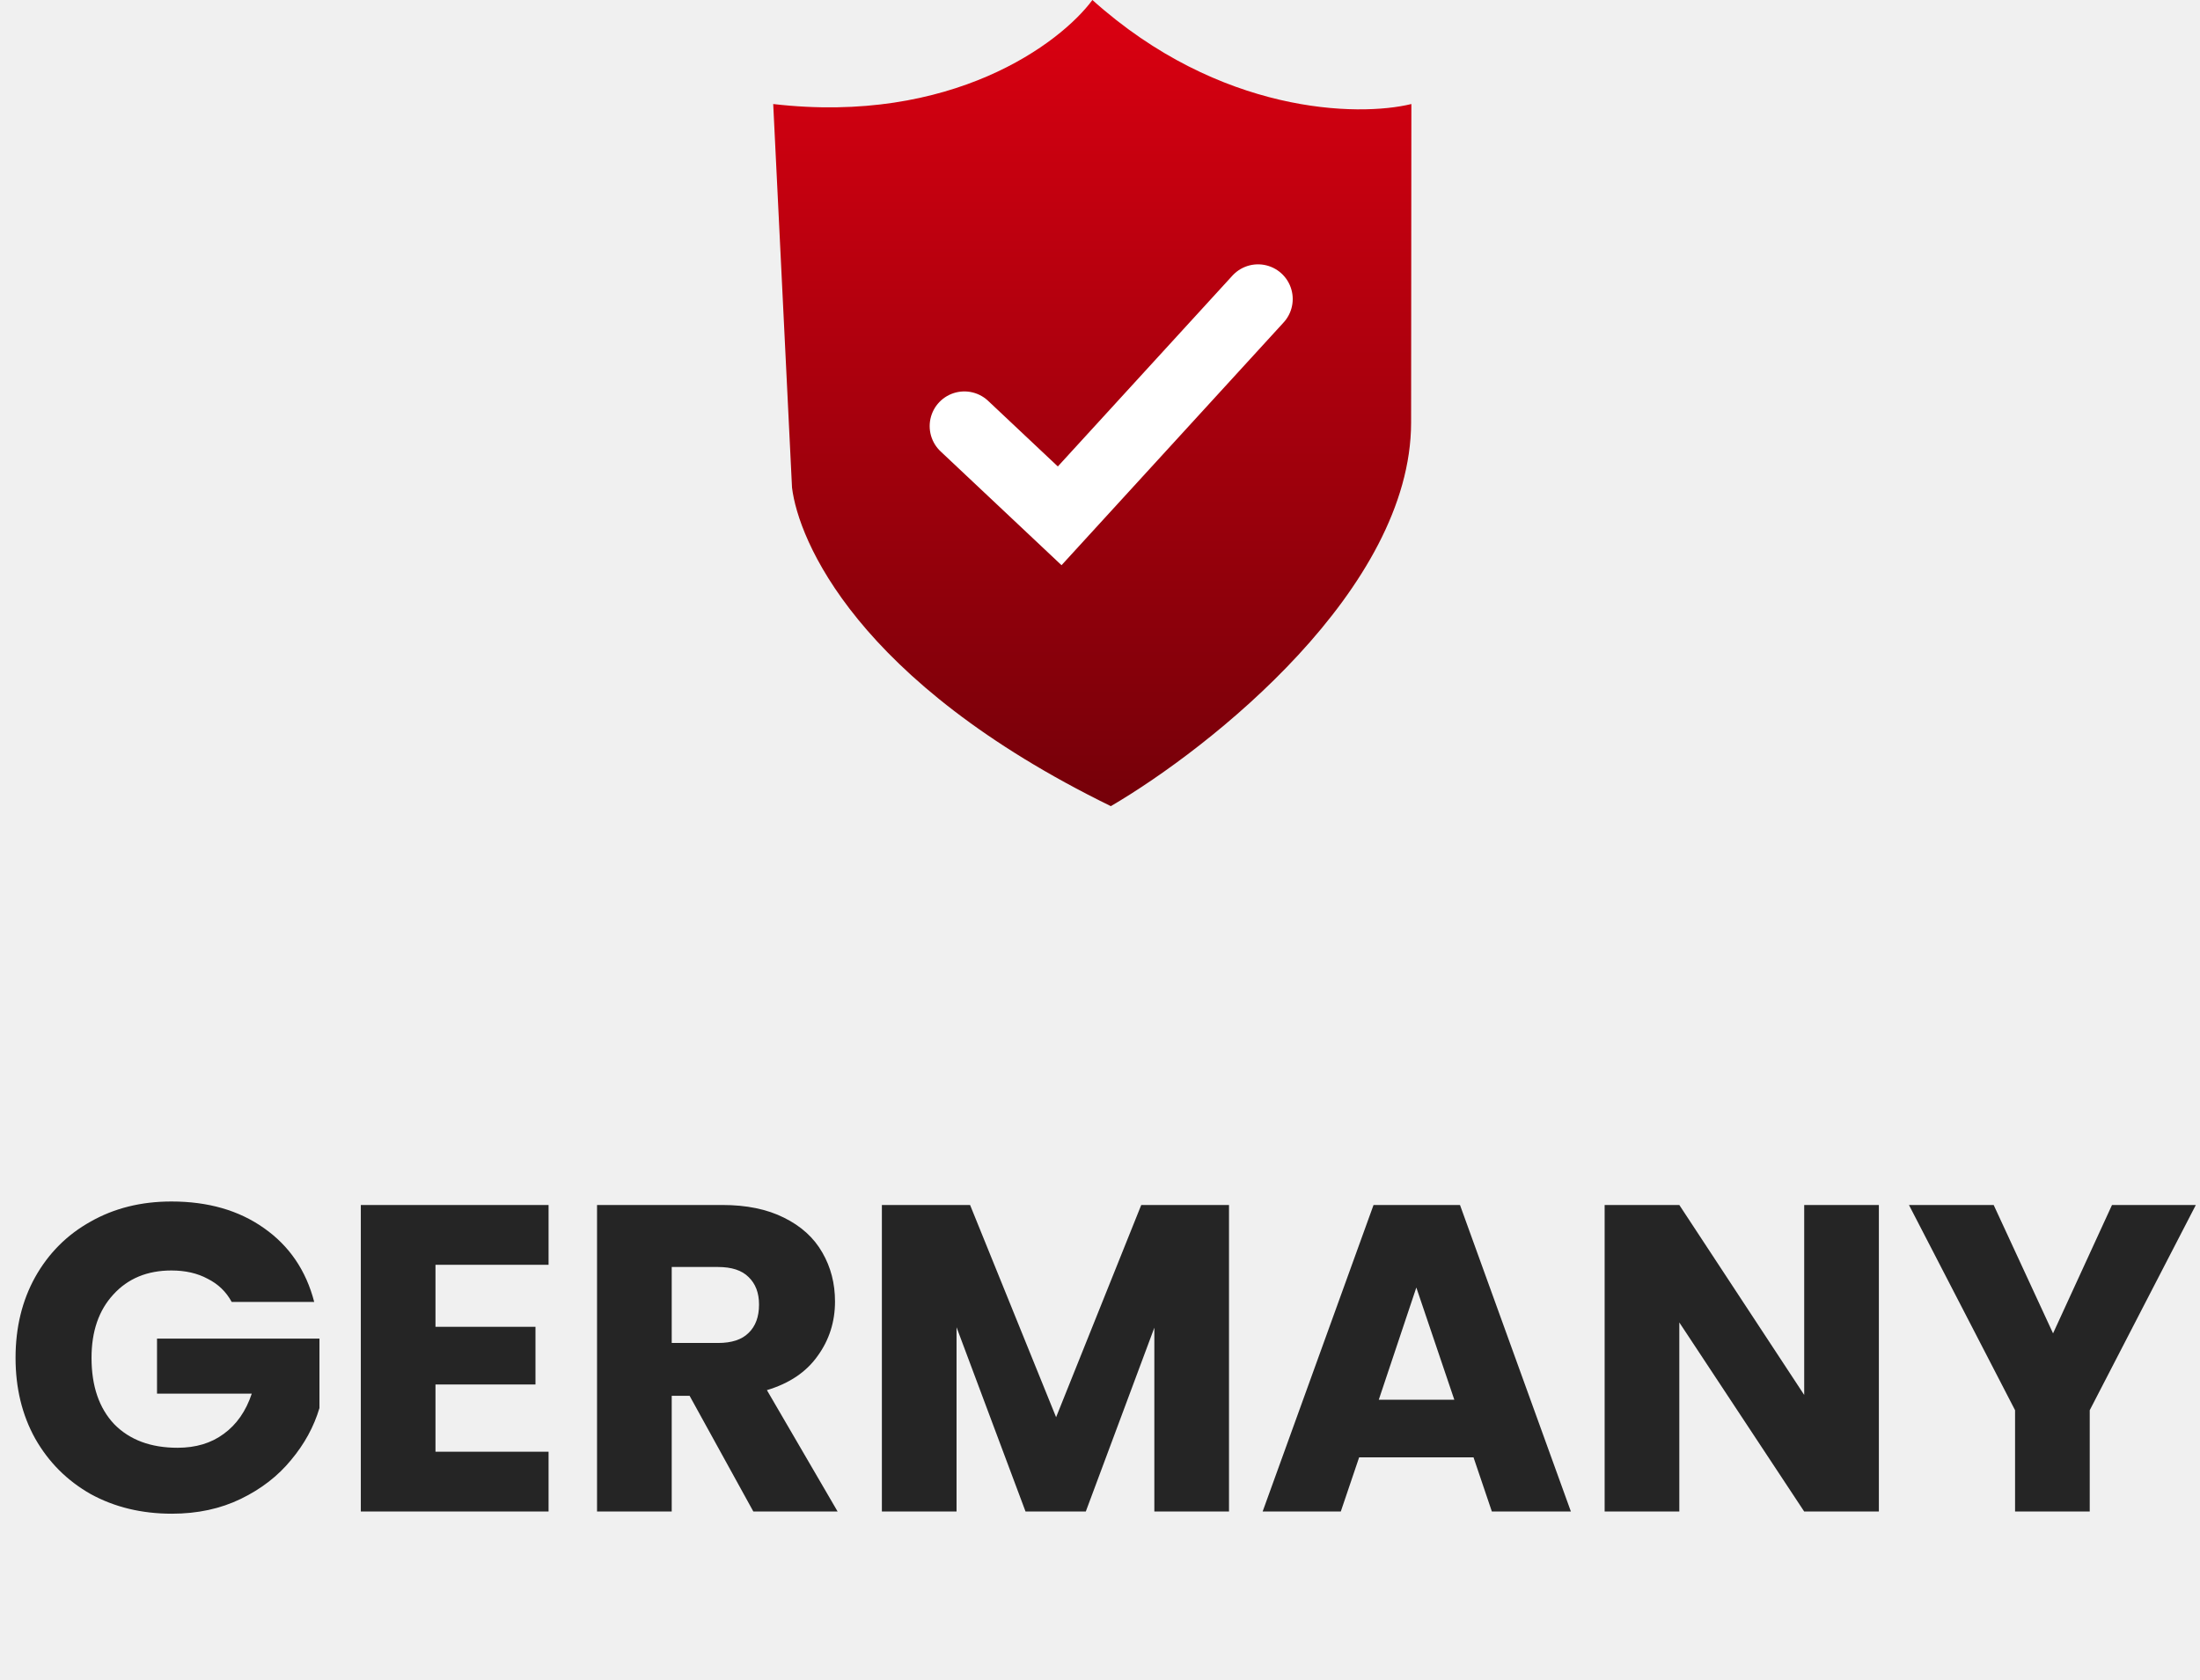
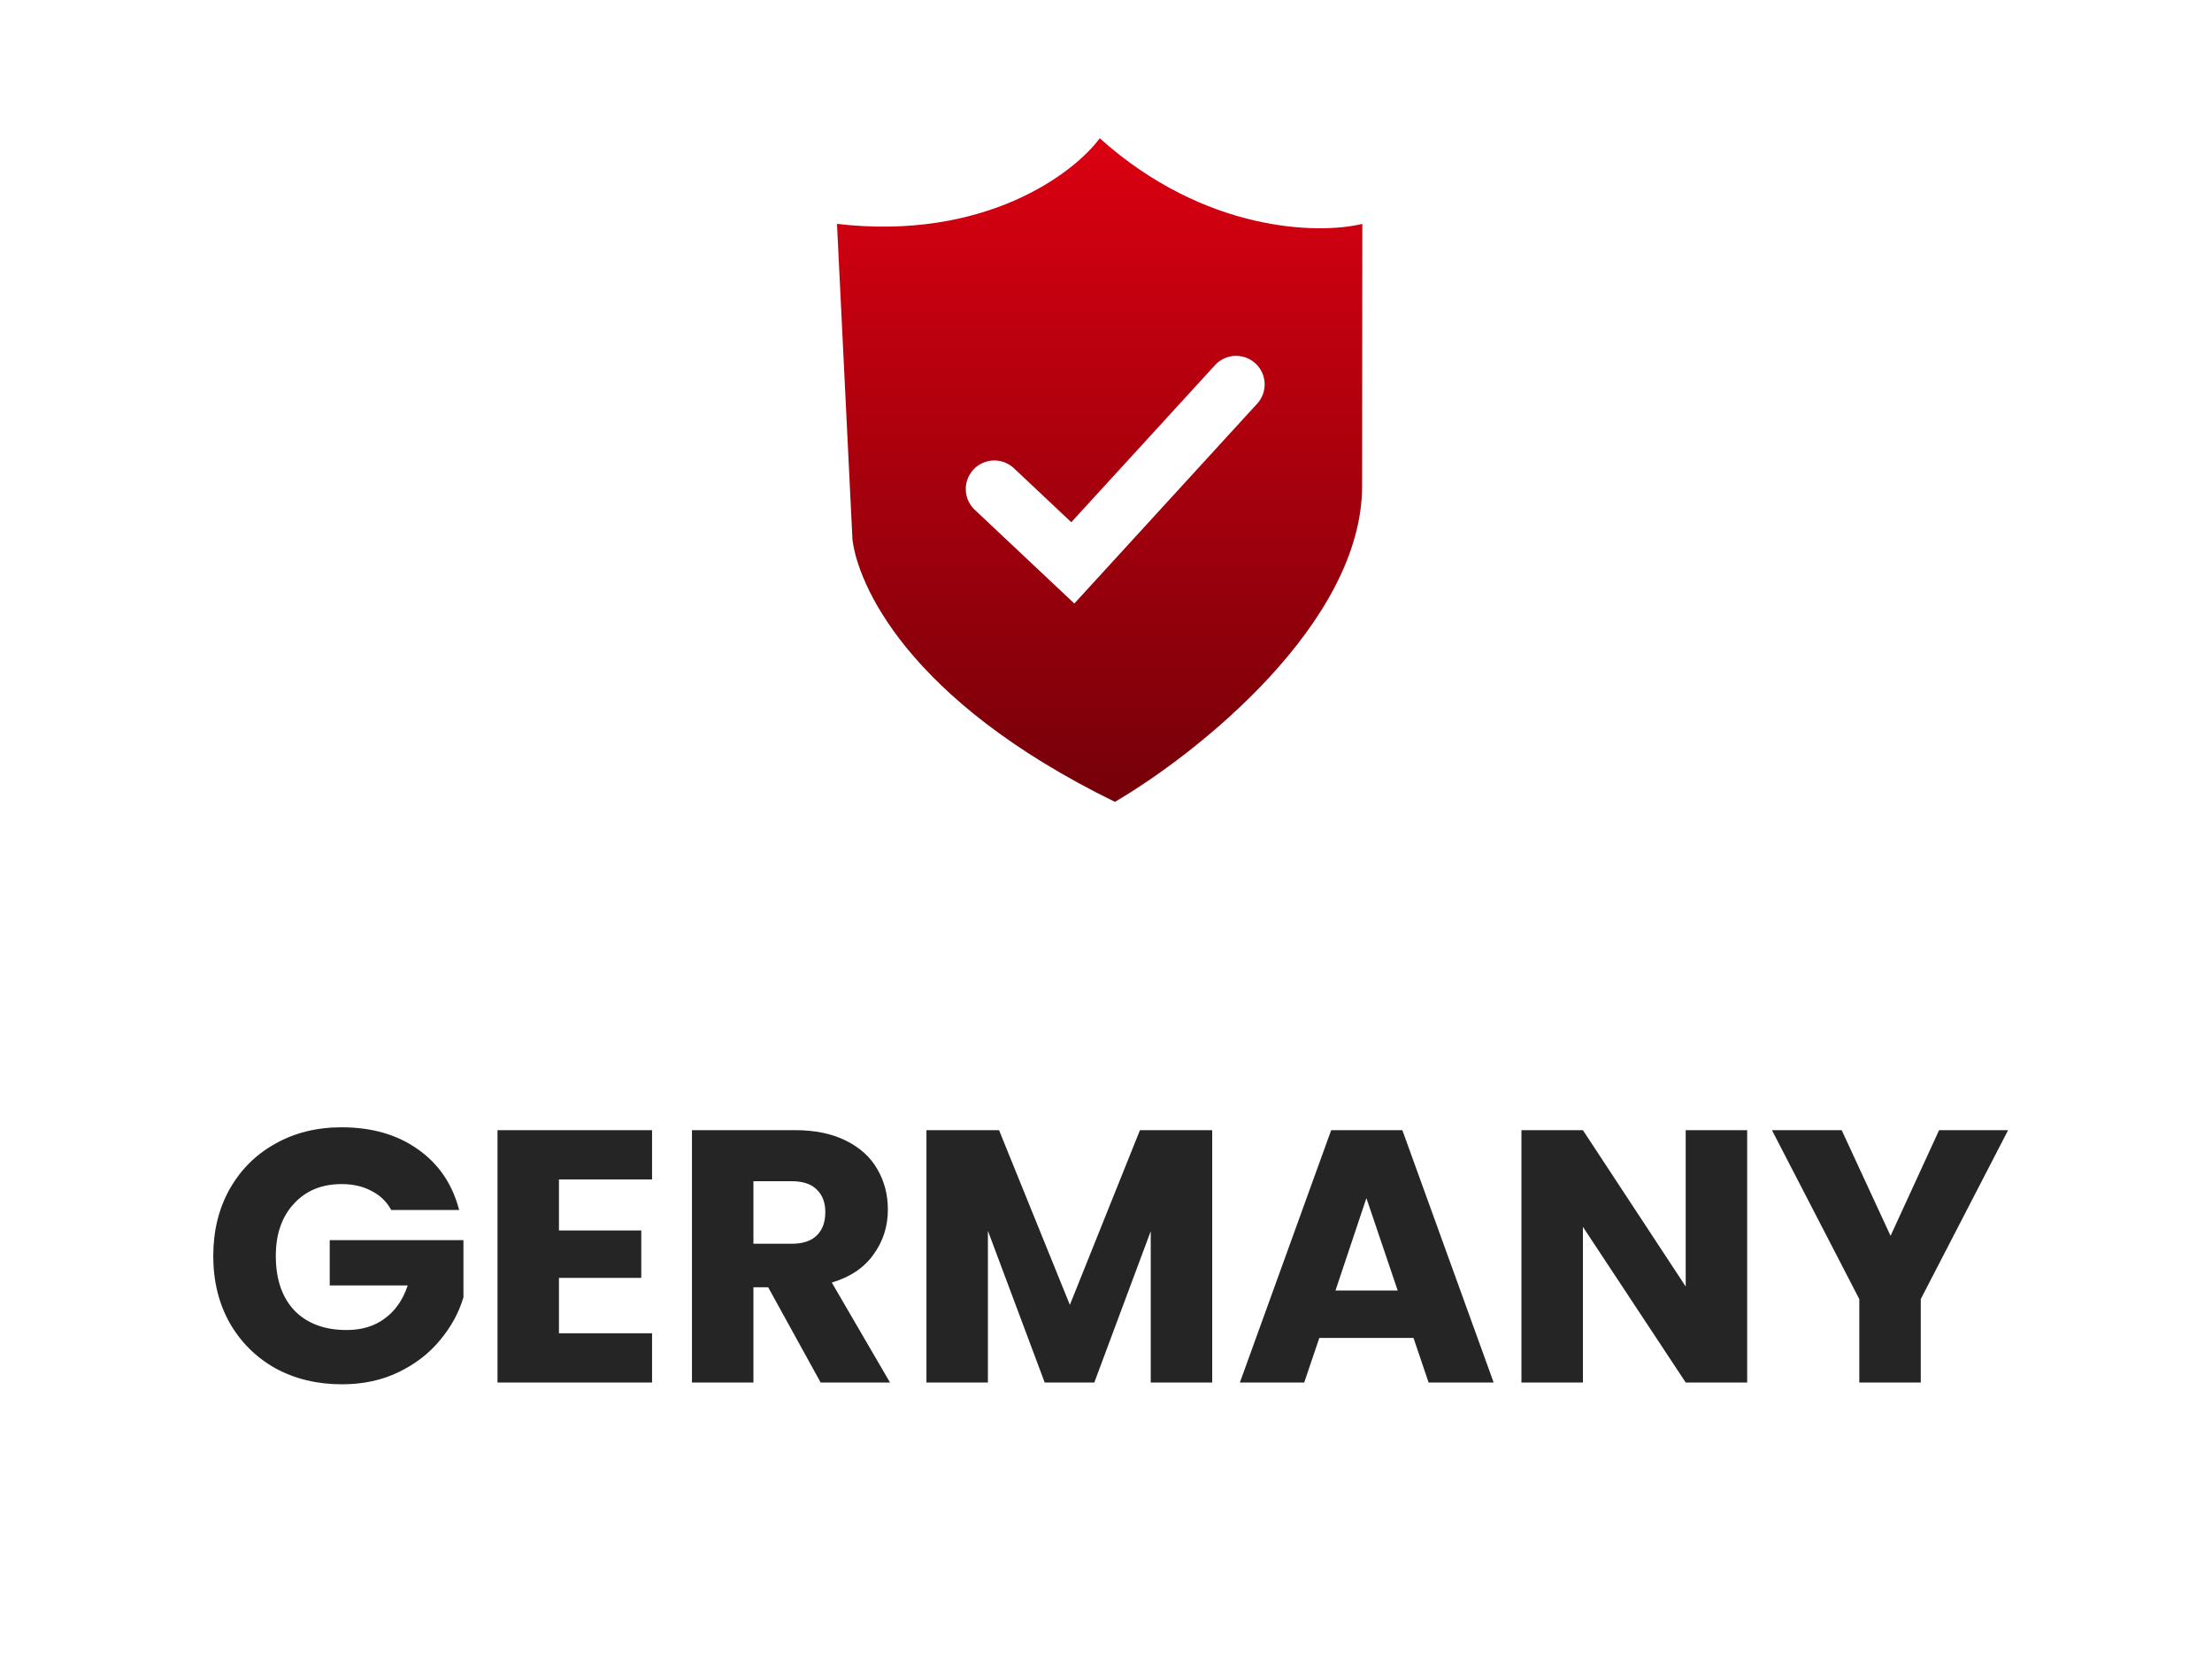
- <svg xmlns="http://www.w3.org/2000/svg" width="131" height="100" viewBox="0 0 131 100" fill="none">
-   <path d="M13.796 77.52C13.467 76.913 12.99 76.454 12.366 76.142C11.76 75.813 11.04 75.648 10.208 75.648C8.77 75.648 7.617 76.125 6.75 77.078C5.884 78.014 5.45 79.271 5.45 80.848C5.45 82.529 5.901 83.847 6.802 84.8C7.721 85.736 8.978 86.204 10.572 86.204C11.664 86.204 12.583 85.927 13.328 85.372C14.091 84.817 14.646 84.02 14.992 82.98H9.35V79.704H19.022V83.838C18.693 84.947 18.13 85.979 17.332 86.932C16.552 87.885 15.556 88.657 14.342 89.246C13.129 89.835 11.76 90.13 10.234 90.13C8.432 90.13 6.82 89.74 5.398 88.96C3.994 88.163 2.894 87.062 2.096 85.658C1.316 84.254 0.926 82.651 0.926 80.848C0.926 79.045 1.316 77.442 2.096 76.038C2.894 74.617 3.994 73.516 5.398 72.736C6.802 71.939 8.406 71.54 10.208 71.54C12.392 71.54 14.23 72.069 15.72 73.126C17.228 74.183 18.225 75.648 18.71 77.52H13.796ZM25.931 75.31V79.002H31.885V82.434H25.931V86.438H32.665V90H21.485V71.748H32.665V75.31H25.931ZM44.859 90L41.063 83.11H39.998V90H35.551V71.748H43.014C44.452 71.748 45.674 71.999 46.679 72.502C47.702 73.005 48.465 73.698 48.968 74.582C49.47 75.449 49.721 76.419 49.721 77.494C49.721 78.707 49.375 79.791 48.681 80.744C48.005 81.697 47 82.373 45.666 82.772L49.877 90H44.859ZM39.998 79.964H42.754C43.568 79.964 44.175 79.765 44.574 79.366C44.989 78.967 45.197 78.404 45.197 77.676C45.197 76.983 44.989 76.437 44.574 76.038C44.175 75.639 43.568 75.44 42.754 75.44H39.998V79.964ZM73.182 71.748V90H68.736V79.054L64.654 90H61.066L56.958 79.028V90H52.512V71.748H57.764L62.886 84.384L67.956 71.748H73.182ZM87.742 86.776H80.93L79.838 90H75.184L81.788 71.748H86.936L93.54 90H88.834L87.742 86.776ZM86.598 83.344L84.336 76.662L82.1 83.344H86.598ZM111.878 90H107.432L99.996 78.742V90H95.549V71.748H99.996L107.432 83.058V71.748H111.878V90ZM130.752 71.748L124.434 83.968V90H119.988V83.968L113.67 71.748H118.714L122.25 79.392L125.76 71.748H130.752Z" fill="#252525" />
-   <g filter="url(#filter0_b_101_2012)">
-     <path d="M65.047 0C63.145 2.581 56.68 7.432 46.041 6.194L47.161 29.032C47.539 32.129 50.952 40.568 66.145 48C72.101 44.516 84.016 35.071 84.025 25.161L84.041 6.194C80.874 6.968 72.641 6.813 65.047 0Z" fill="url(#paint0_linear_101_2012)" />
+ <svg xmlns="http://www.w3.org/2000/svg" width="160" height="120" viewBox="0 0 160 120" fill="none">
+   <rect width="160" height="120" fill="white" />
+   <path d="M28.296 87.52C27.967 86.913 27.49 86.454 26.866 86.142C26.26 85.813 25.54 85.648 24.708 85.648C23.27 85.648 22.117 86.125 21.25 87.078C20.384 88.014 19.95 89.271 19.95 90.848C19.95 92.529 20.401 93.847 21.302 94.8C22.221 95.736 23.478 96.204 25.072 96.204C26.164 96.204 27.083 95.927 27.828 95.372C28.591 94.817 29.146 94.02 29.492 92.98H23.85V89.704H33.522V93.838C33.193 94.947 32.63 95.979 31.832 96.932C31.052 97.885 30.056 98.657 28.842 99.246C27.629 99.835 26.26 100.13 24.734 100.13C22.932 100.13 21.32 99.74 19.898 98.96C18.494 98.163 17.394 97.062 16.596 95.658C15.816 94.254 15.426 92.651 15.426 90.848C15.426 89.045 15.816 87.442 16.596 86.038C17.394 84.617 18.494 83.516 19.898 82.736C21.302 81.939 22.906 81.54 24.708 81.54C26.892 81.54 28.73 82.069 30.22 83.126C31.728 84.183 32.725 85.648 33.21 87.52H28.296ZM40.431 85.31V89.002H46.385V92.434H40.431V96.438H47.165V100H35.985V81.748H47.165V85.31H40.431ZM59.359 100L55.563 93.11H54.498V100H50.051V81.748H57.514C58.952 81.748 60.174 81.999 61.179 82.502C62.202 83.005 62.965 83.698 63.468 84.582C63.97 85.449 64.222 86.419 64.222 87.494C64.222 88.707 63.875 89.791 63.181 90.744C62.505 91.697 61.5 92.373 60.166 92.772L64.377 100H59.359ZM54.498 89.964H57.254C58.068 89.964 58.675 89.765 59.074 89.366C59.489 88.967 59.697 88.404 59.697 87.676C59.697 86.983 59.489 86.437 59.074 86.038C58.675 85.639 58.068 85.44 57.254 85.44H54.498V89.964ZM87.682 81.748V100H83.236V89.054L79.154 100H75.566L71.458 89.028V100H67.012V81.748H72.264L77.386 94.384L82.456 81.748H87.682ZM102.242 96.776H95.43L94.338 100H89.684L96.288 81.748H101.436L108.04 100H103.334L102.242 96.776ZM101.098 93.344L98.836 86.662L96.6 93.344H101.098ZM126.378 100H121.932L114.496 88.742V100H110.05V81.748H114.496L121.932 93.058V81.748H126.378V100ZM145.252 81.748L138.934 93.968V100H134.488V93.968L128.17 81.748H133.214L136.75 89.392L140.26 81.748H145.252Z" fill="#252525" />
+   <g filter="url(#filter0_b_186_2240)">
+     <path d="M79.547 10C77.645 12.581 71.18 17.432 60.541 16.194L61.661 39.032C62.039 42.129 65.451 50.568 80.645 58C86.601 54.516 98.516 45.071 98.525 35.161L98.541 16.194C95.374 16.968 87.141 16.813 79.547 10Z" fill="url(#paint0_linear_186_2240)" />
  </g>
-   <path d="M57.423 25.372L63.099 30.714L74.91 17.805" stroke="white" stroke-width="4.131" stroke-linecap="round" />
+   <path d="M71.923 35.372L77.599 40.714L89.41 27.805" stroke="white" stroke-width="4.131" stroke-linecap="round" />
  <defs>
-     <filter id="filter0_b_101_2012" x="9.041" y="-37" width="112" height="122" filterUnits="userSpaceOnUse" color-interpolation-filters="sRGB">
+     <filter id="filter0_b_186_2240" x="23.541" y="-27" width="112" height="122" filterUnits="userSpaceOnUse" color-interpolation-filters="sRGB">
      <feFlood flood-opacity="0" result="BackgroundImageFix" />
      <feGaussianBlur in="BackgroundImageFix" stdDeviation="18.5" />
-       <feComposite in2="SourceAlpha" operator="in" result="effect1_backgroundBlur_101_2012" />
-       <feBlend mode="normal" in="SourceGraphic" in2="effect1_backgroundBlur_101_2012" result="shape" />
+       <feComposite in2="SourceAlpha" operator="in" result="effect1_backgroundBlur_186_2240" />
+       <feBlend mode="normal" in="SourceGraphic" in2="effect1_backgroundBlur_186_2240" result="shape" />
    </filter>
-     <linearGradient id="paint0_linear_101_2012" x1="65.047" y1="0" x2="65.047" y2="48" gradientUnits="userSpaceOnUse">
+     <linearGradient id="paint0_linear_186_2240" x1="79.547" y1="10" x2="79.547" y2="58" gradientUnits="userSpaceOnUse">
      <stop stop-color="#DB0011" />
      <stop offset="1" stop-color="#750009" />
    </linearGradient>
  </defs>
</svg>
